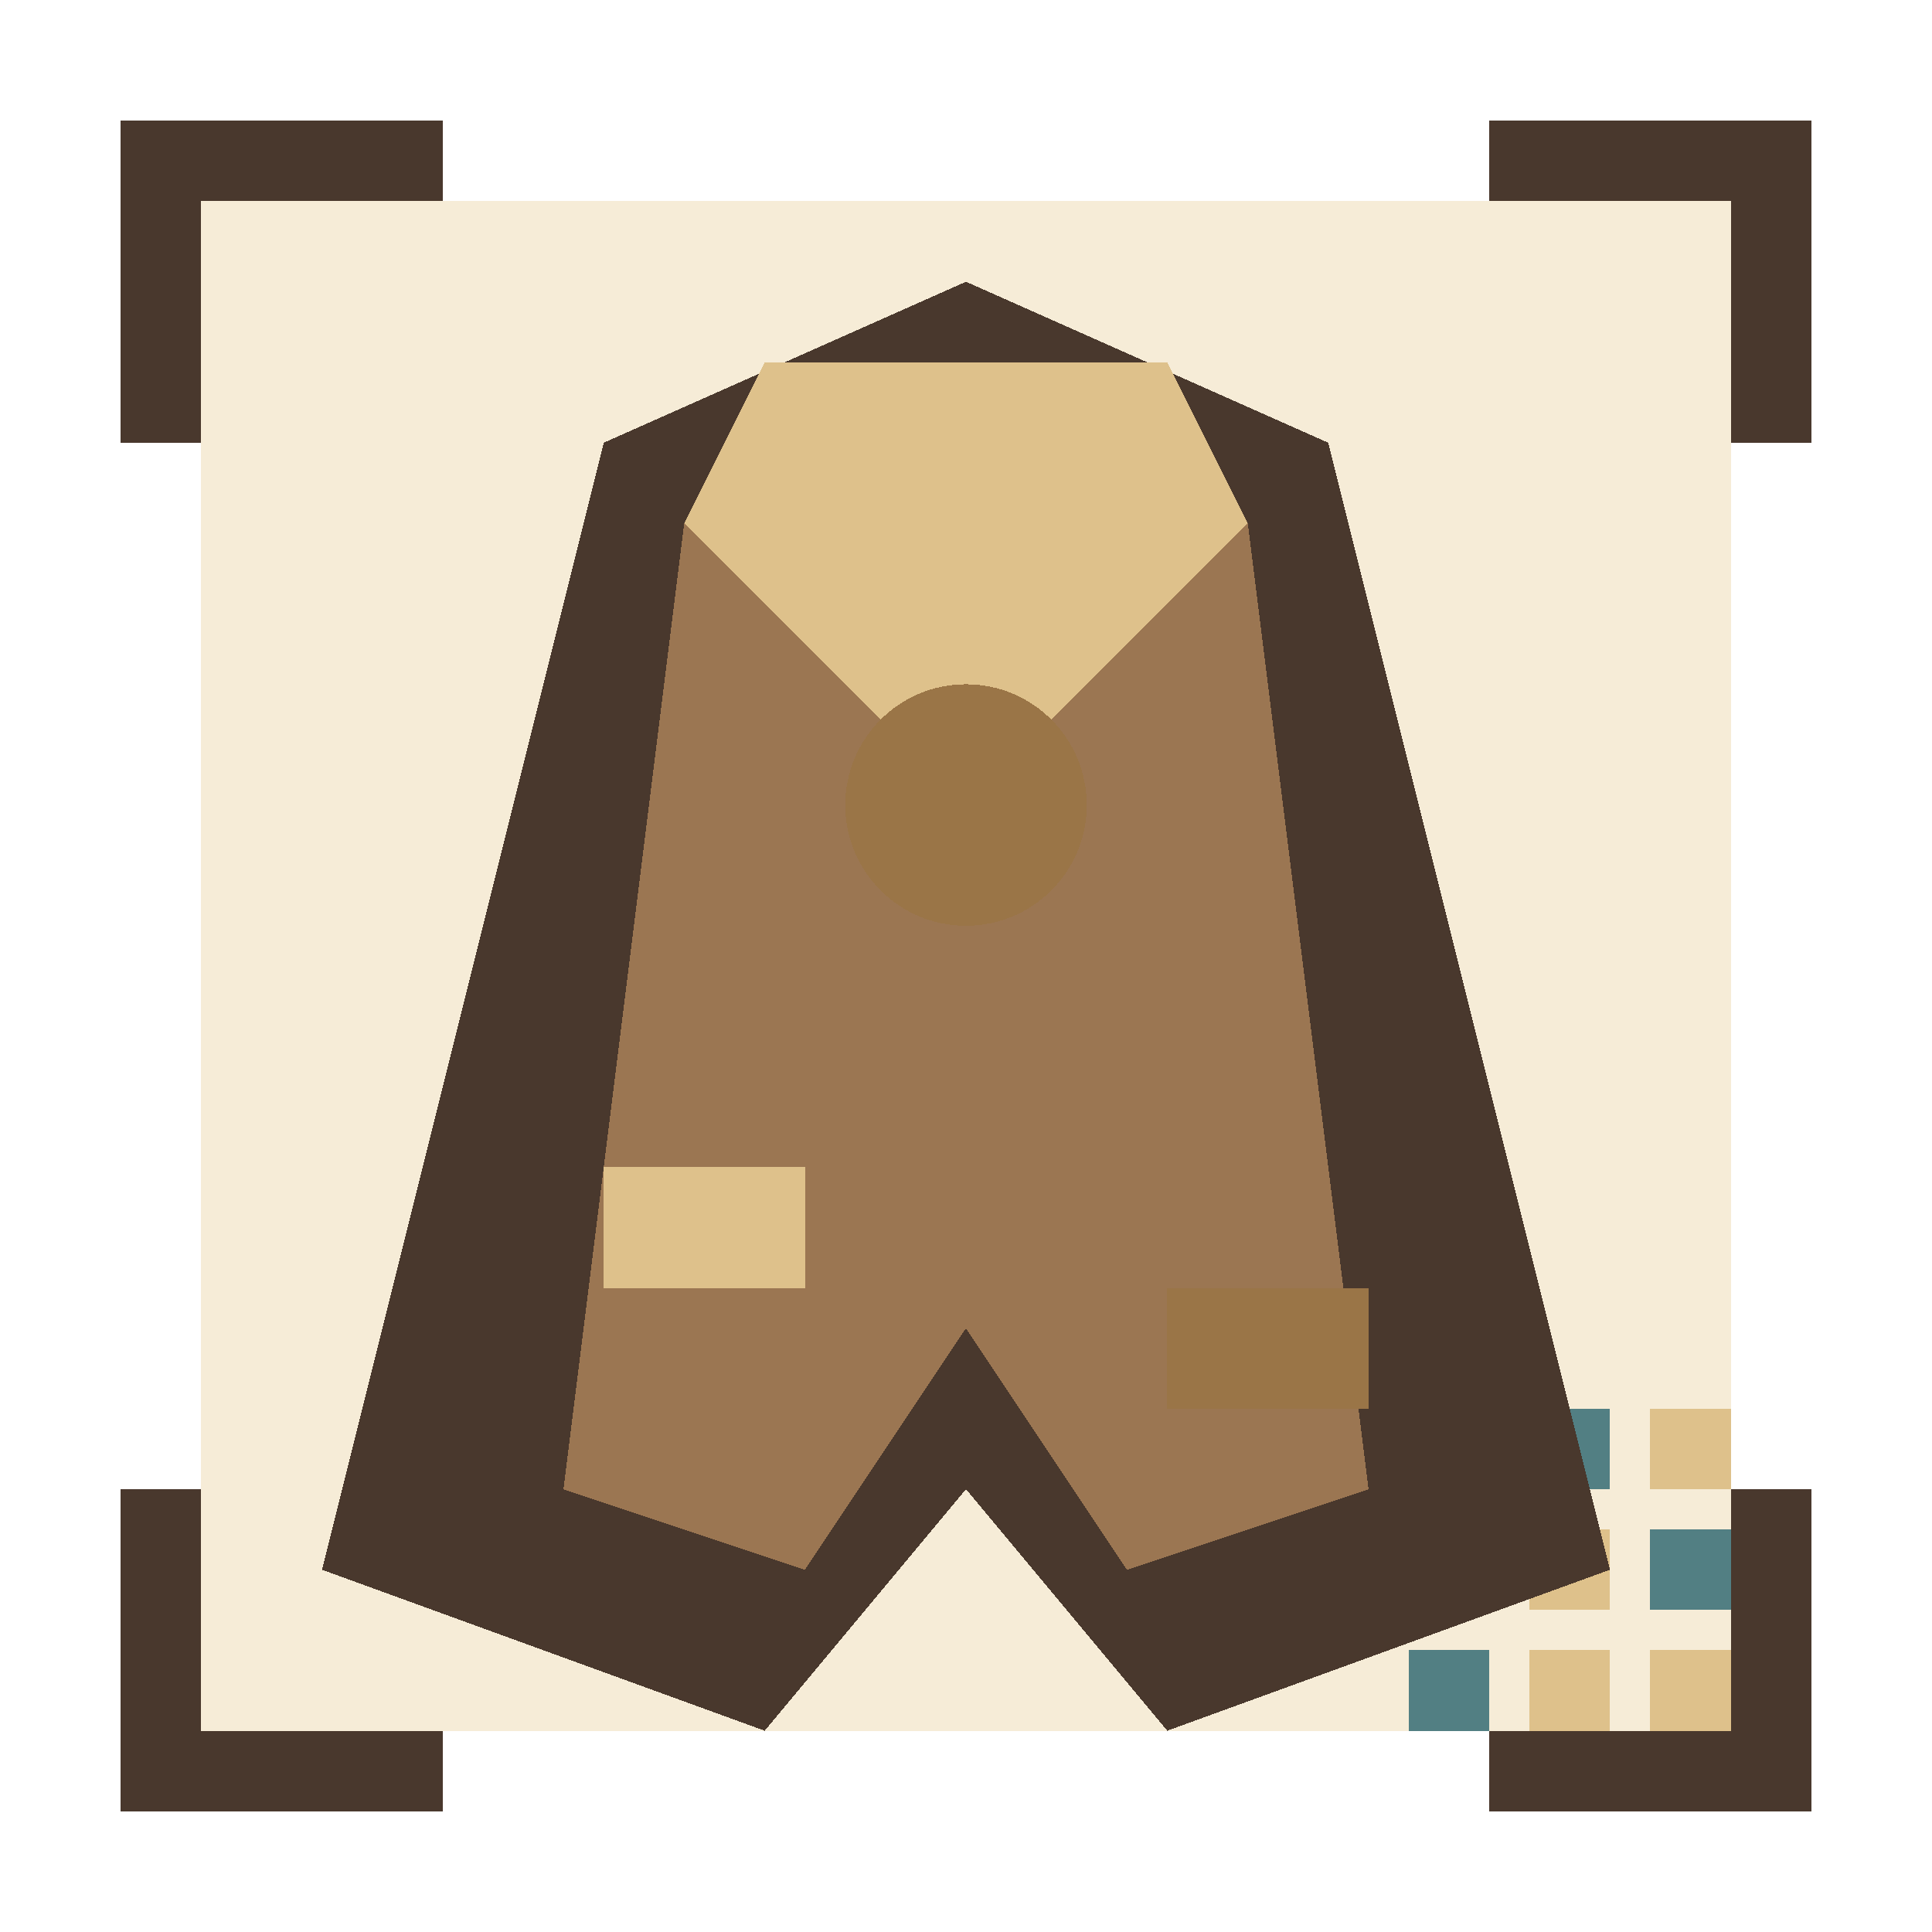
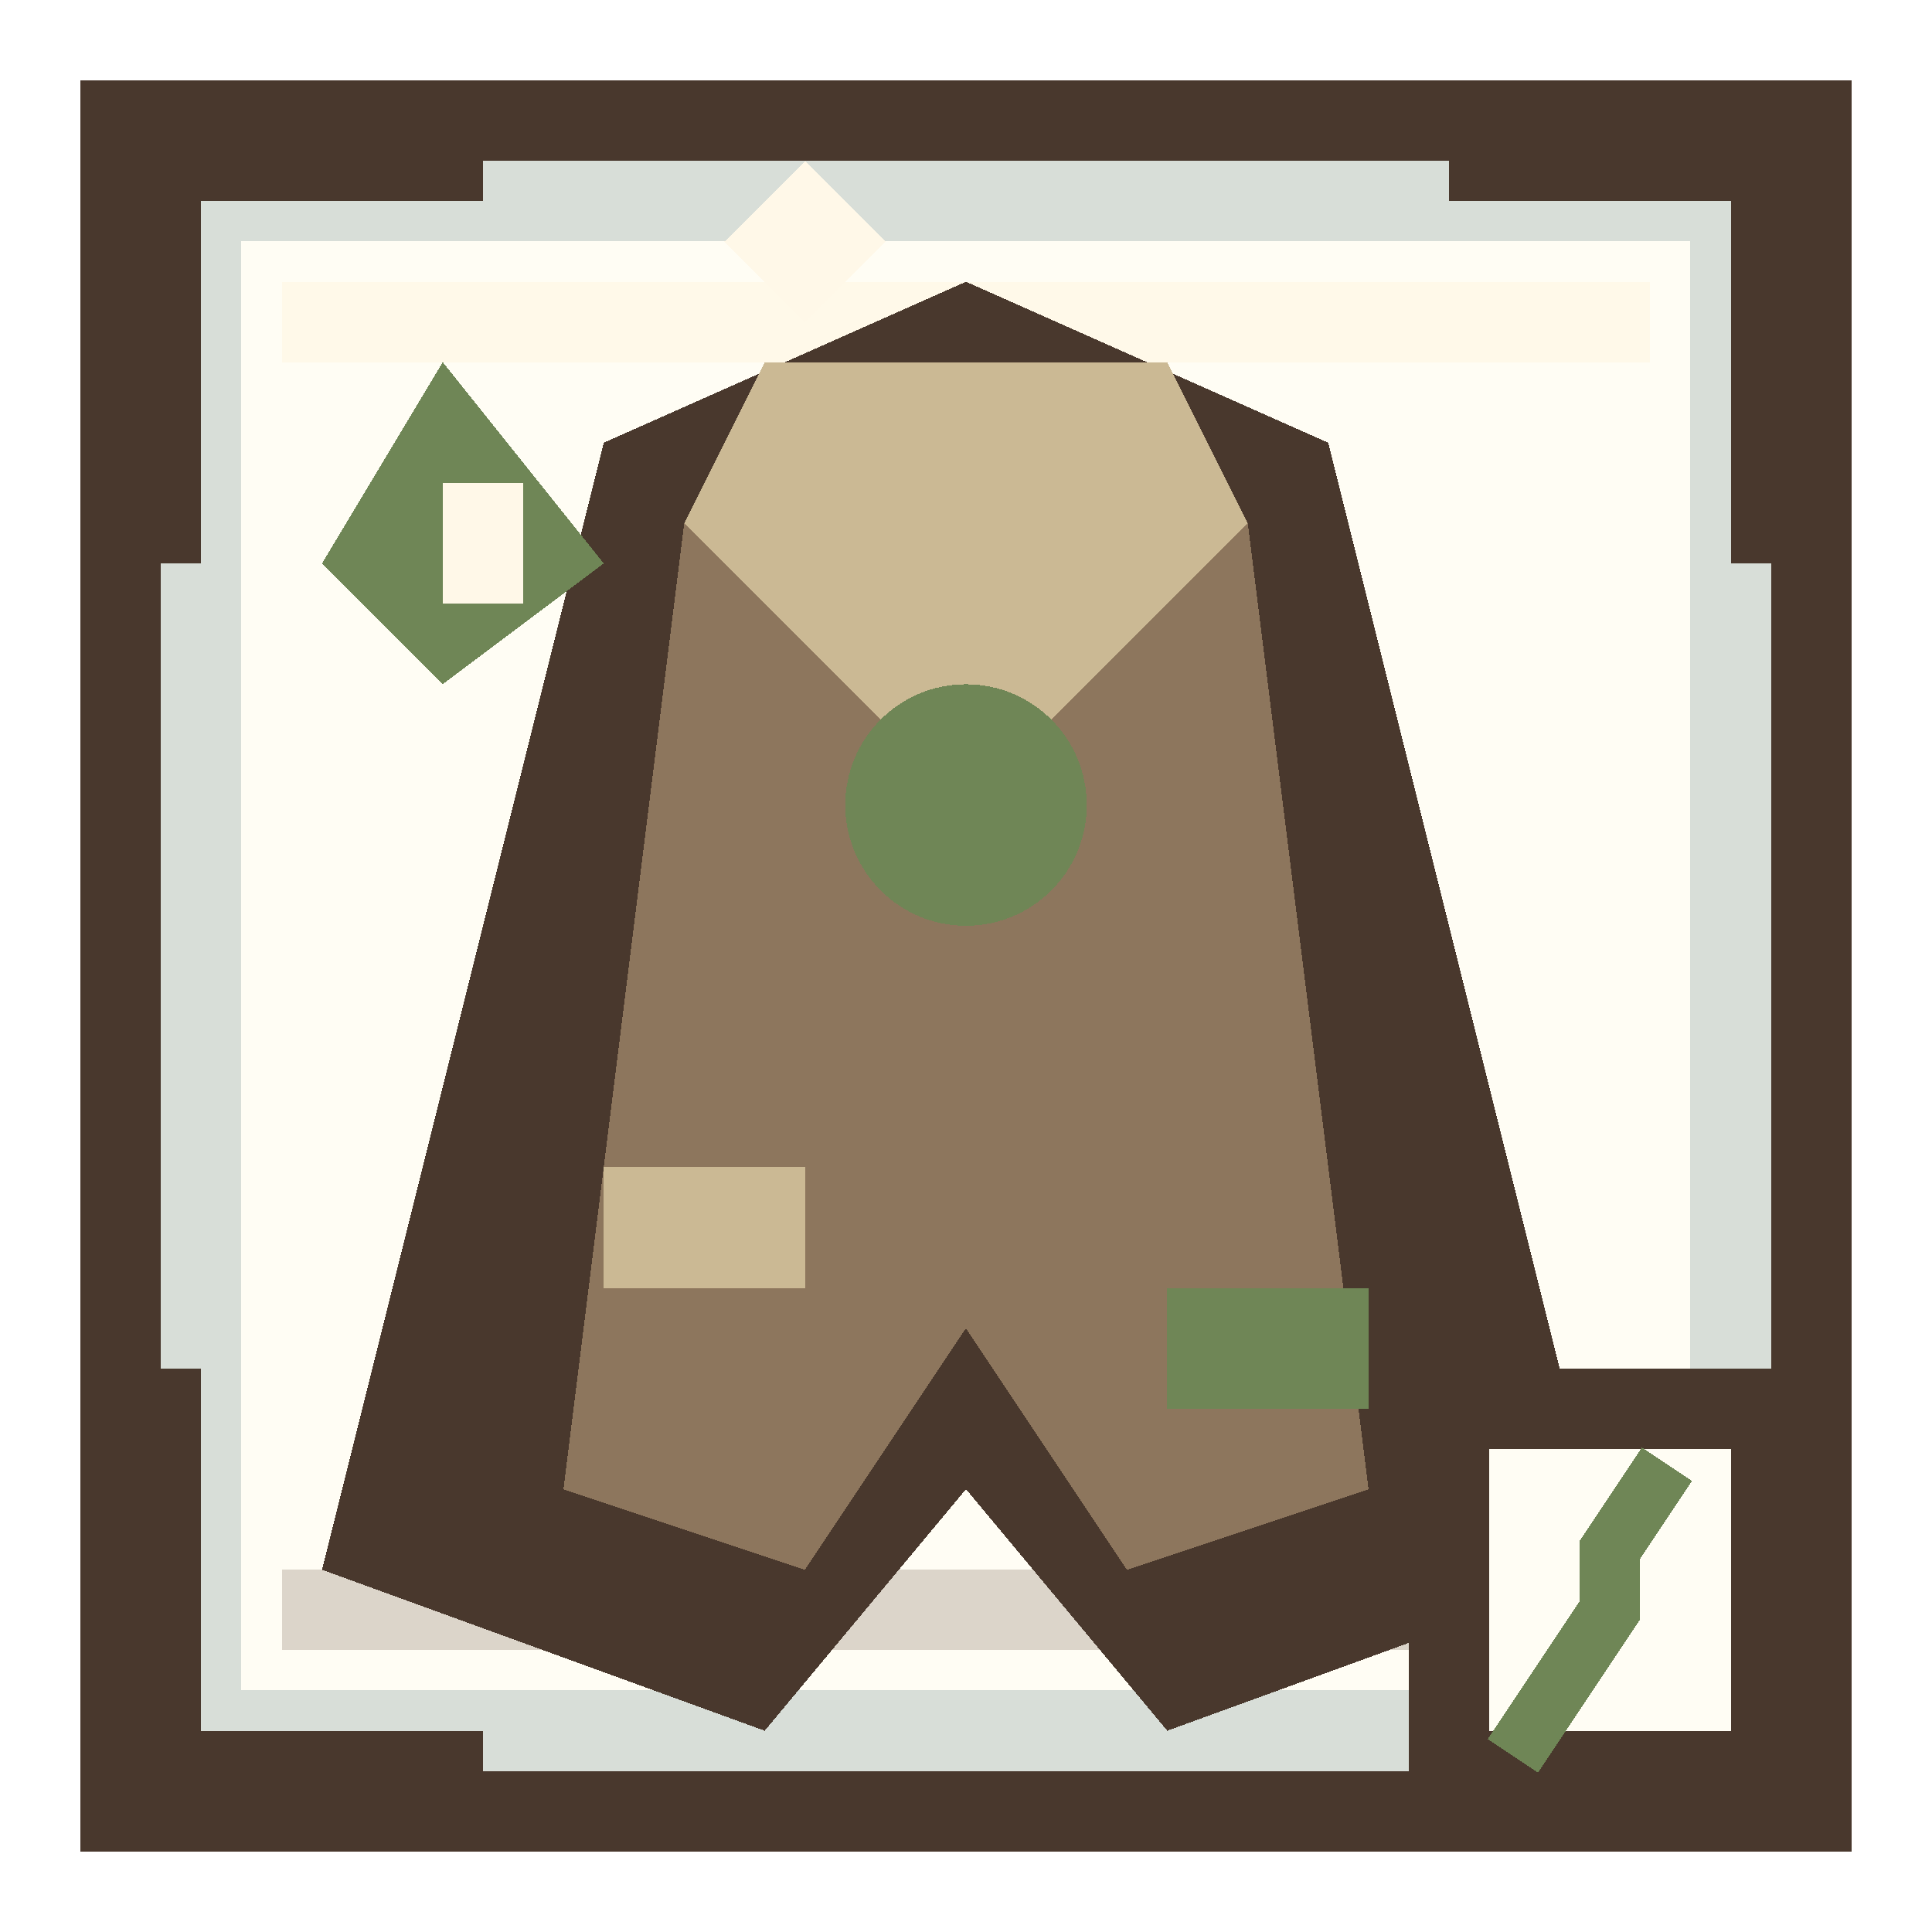
<svg xmlns="http://www.w3.org/2000/svg" viewBox="0 0 48 48" width="48" height="48" role="img" aria-label="풀잎 망토" shape-rendering="crispEdges">
-   <rect x="5" y="5" width="38" height="38" fill="#f3e6c9" opacity=".74" />
-   <rect x="3" y="3" width="8" height="2" fill="#49382d" />
-   <rect x="3" y="5" width="2" height="6" fill="#49382d" />
-   <rect x="37" y="3" width="8" height="2" fill="#49382d" />
-   <rect x="43" y="5" width="2" height="6" fill="#49382d" />
-   <rect x="3" y="43" width="8" height="2" fill="#49382d" />
-   <rect x="3" y="37" width="2" height="6" fill="#49382d" />
-   <rect x="37" y="43" width="8" height="2" fill="#49382d" />
-   <rect x="43" y="37" width="2" height="6" fill="#49382d" />
-   <rect x="35" y="35" width="2" height="2" fill="#dec18b" />
-   <rect x="38" y="35" width="2" height="2" fill="#527f83" />
-   <rect x="41" y="35" width="2" height="2" fill="#dec18b" />
-   <rect x="35" y="38" width="2" height="2" fill="#527f83" />
-   <rect x="38" y="38" width="2" height="2" fill="#dec18b" />
-   <rect x="41" y="38" width="2" height="2" fill="#527f83" />
-   <rect x="35" y="41" width="2" height="2" fill="#527f83" />
-   <rect x="38" y="41" width="2" height="2" fill="#dec18b" />
-   <rect x="41" y="41" width="2" height="2" fill="#dec18b" />
+   <rect x="2" y="2" width="44" height="44" fill="#49382d" />
+   <rect x="4" y="4" width="40" height="40" fill="#d8ded8" />
+   <rect x="6" y="6" width="36" height="36" fill="#fffdf4" />
+   <rect x="2" y="2" width="10" height="3" fill="#49382d" />
+   <rect x="2" y="5" width="3" height="9" fill="#49382d" />
+   <rect x="36" y="2" width="10" height="3" fill="#49382d" />
+   <rect x="43" y="5" width="3" height="9" fill="#49382d" />
+   <rect x="2" y="43" width="10" height="3" fill="#49382d" />
+   <rect x="2" y="34" width="3" height="9" fill="#49382d" />
+   <rect x="36" y="43" width="10" height="3" fill="#49382d" />
+   <rect x="43" y="34" width="3" height="9" fill="#49382d" />
+   <rect x="7" y="7" width="34" height="2" fill="#fff8e8" opacity=".85" />
+   <rect x="7" y="39" width="34" height="2" fill="#5e4938" opacity=".22" />
+   <polygon points="20,4 22,6 20,8 18,6" fill="#fff8e8" />
  <g>
    <polygon points="24,7 33,11 40,39 29,43 24,37 19,43 8,39 15,11" fill="#49382d" />
-     <path d="M24 10L31 13L34 37L28 39L24 33L20 39L14 37L17 13Z" fill="#9b7652" />
-     <polygon points="17,13 24,20 31,13 29,9 19,9" fill="#dec18b" />
-     <circle cx="24" cy="20" r="3" fill="#9a7547" />
-     <rect x="15" y="29" width="5" height="3" fill="#dec18b" />
-     <rect x="29" y="32" width="5" height="3" fill="#9a7547" />
+     <path d="M24 10L31 13L34 37L28 39L24 33L20 39L14 37L17 13Z" fill="#8d765d" />
+     <polygon points="17,13 24,20 31,13 29,9 19,9" fill="#cbb994" />
+     <circle cx="24" cy="20" r="3" fill="#6f8656" />
+     <rect x="15" y="29" width="5" height="3" fill="#cbb994" />
+     <rect x="29" y="32" width="5" height="3" fill="#6f8656" />
  </g>
+   <polygon points="11,9 15,14 11,17 8,14" fill="#6f8656" />
+   <rect x="11" y="12" width="2" height="3" fill="#fff8e8" />
+   <rect x="35" y="34" width="10" height="11" fill="#49382d" />
+   <rect x="37" y="36" width="6" height="7" fill="#fffdf4" />
+   <path d="M41,37L40,38.5L40,40L39,41.5L38,43" fill="none" stroke="#6f8656" stroke-width="1.5" stroke-linecap="square" stroke-linejoin="miter" />
</svg>
